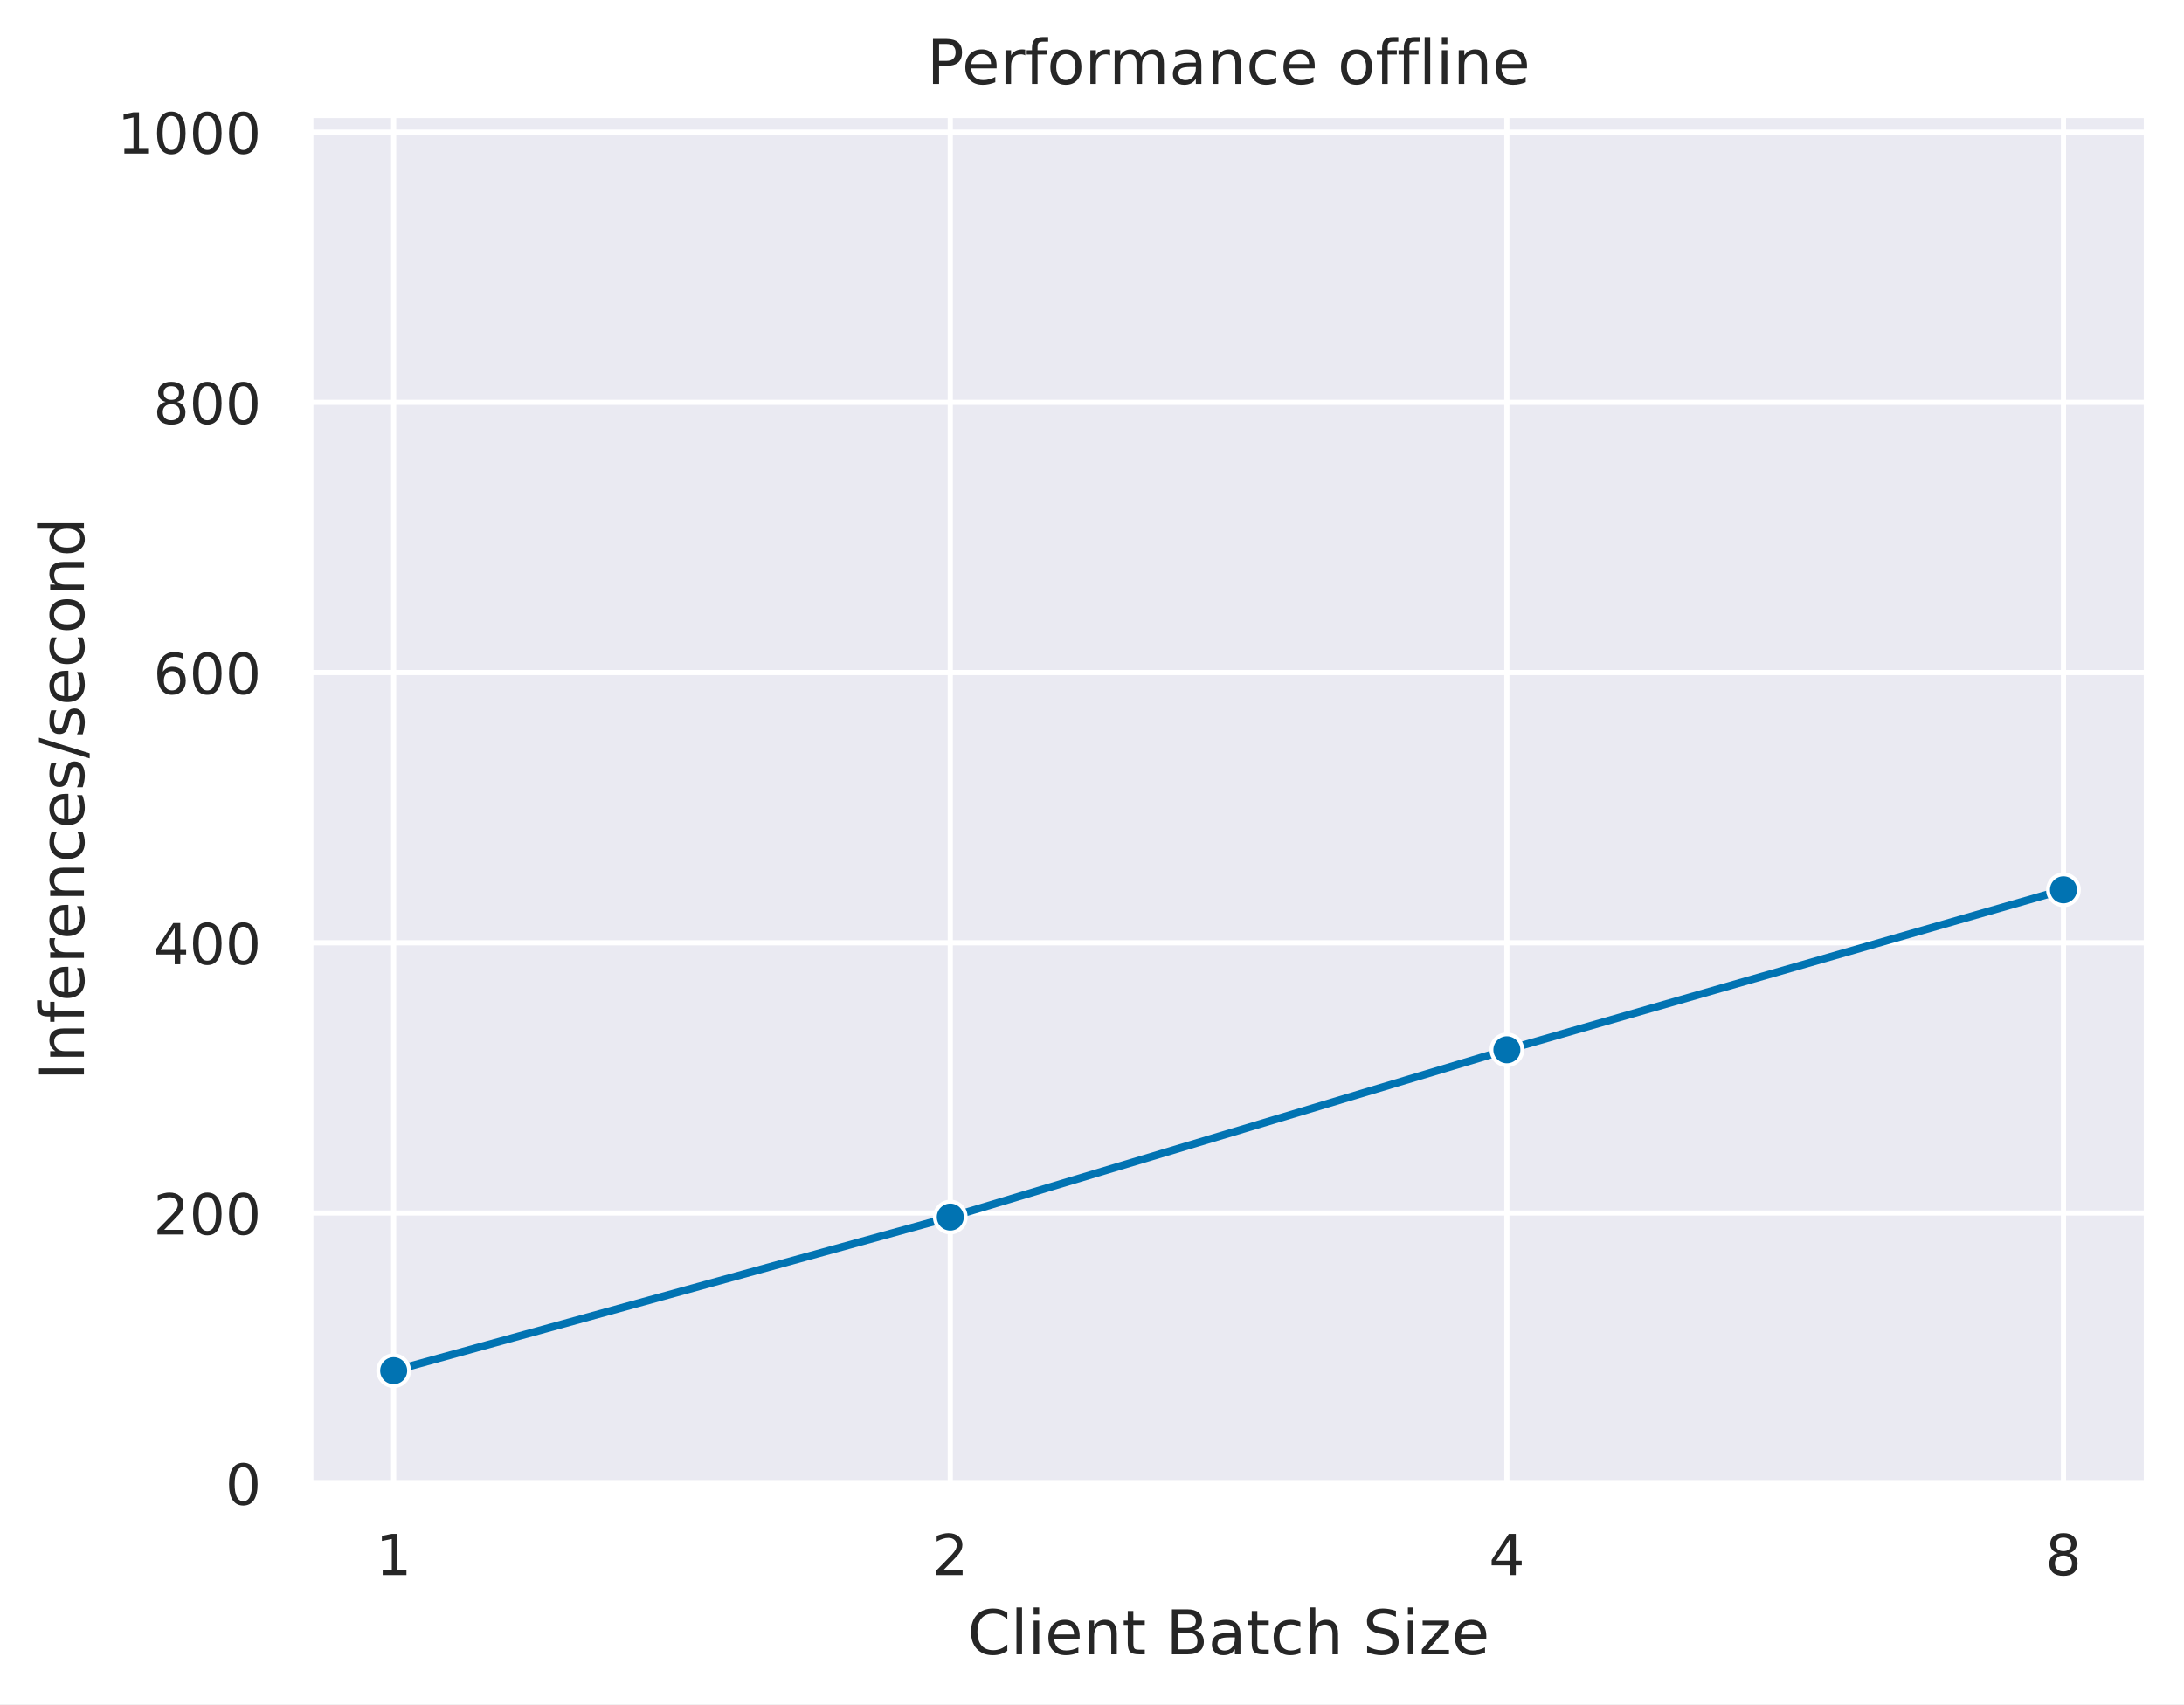
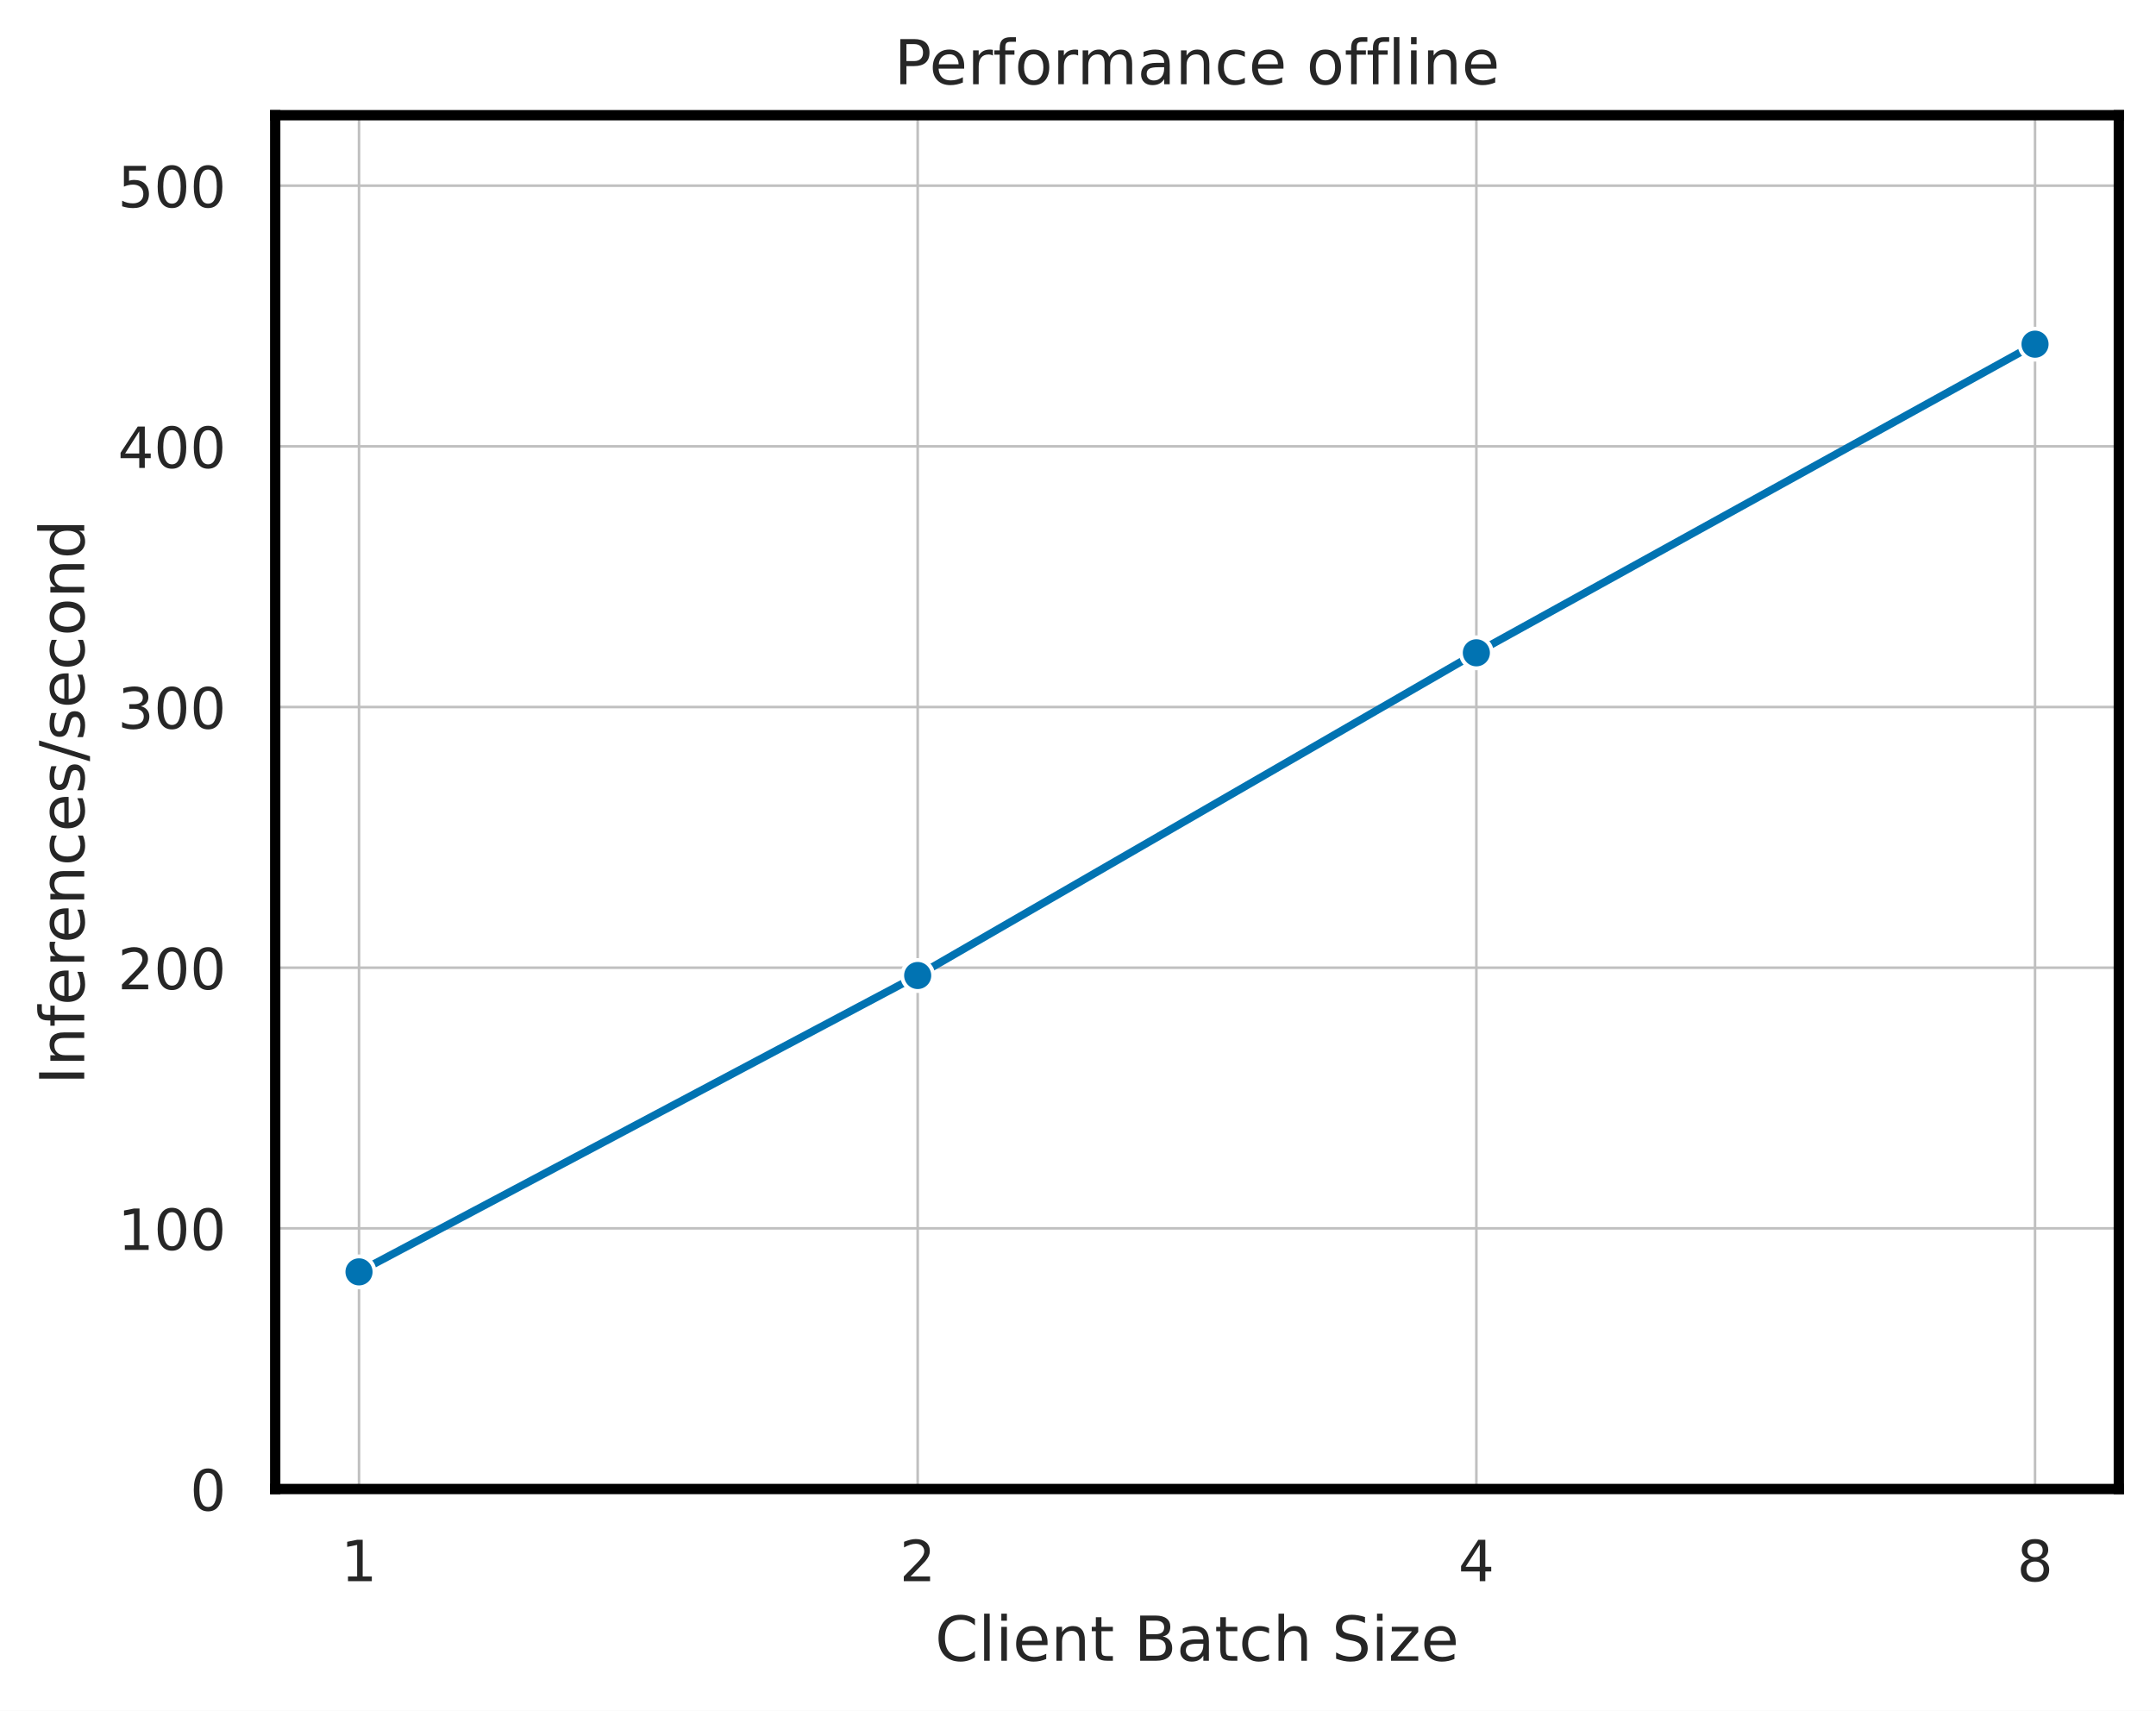
- <svg xmlns="http://www.w3.org/2000/svg" xmlns:xlink="http://www.w3.org/1999/xlink" height="331.39pt" version="1.1" viewBox="0 0 424.629 331.39" width="424.629pt">
+ <svg xmlns="http://www.w3.org/2000/svg" xmlns:xlink="http://www.w3.org/1999/xlink" height="331.39pt" version="1.1" viewBox="0 0 417.63 331.39" width="417.63pt">
  <defs>
    <style type="text/css">*{stroke-linecap:butt;stroke-linejoin:round;}</style>
  </defs>
  <g id="figure_1">
    <g id="patch_1">
-       <path d="M 0 331.39  L 424.629 331.39  L 424.629 0  L 0 0  z " style="fill:#ffffff;" />
+       <path d="M 0 331.39  L 417.63 331.39  L 417.63 0  L 0 0  z " style="fill:#ffffff;" />
    </g>
    <g id="axes_1">
      <g id="patch_2">
-         <path d="M 60.309 288.43  L 417.429 288.43  L 417.429 22.318  L 60.309 22.318  z " style="fill:#eaeaf2;" />
+         <path d="M 53.31 288.43  L 410.43 288.43  L 410.43 22.318  L 53.31 22.318  z " style="fill:#ffffff;" />
      </g>
      <g id="matplotlib.axis_1">
        <g id="xtick_1">
          <g id="line2d_1">
-             <path clip-path="url(#pc7e2e3e559)" d="M 76.541 288.43  L 76.541 22.318  " style="fill:none;stroke:#ffffff;stroke-linecap:round;" />
+             <path clip-path="url(#pded58ba8b7)" d="M 69.543 288.43  L 69.543 22.318  " style="fill:none;stroke:#c0c0c0;stroke-linecap:round;stroke-width:0.5;" />
          </g>
          <g id="text_1">
-             <g style="fill:#262626;" transform="translate(73.0421 306.2884)scale(0.11 -0.11)">
+             <g style="fill:#262626;" transform="translate(66.04335 306.2884)scale(0.11 -0.11)">
              <defs>
                <path d="M 12.406 8.297  L 28.516 8.297  L 28.516 63.922  L 10.984 60.406  L 10.984 69.391  L 28.422 72.906  L 38.281 72.906  L 38.281 8.297  L 54.391 8.297  L 54.391 0  L 12.406 0  z " id="DejaVuSans-49" />
              </defs>
              <use xlink:href="#DejaVuSans-49" />
            </g>
          </g>
        </g>
        <g id="xtick_2">
          <g id="line2d_2">
-             <path clip-path="url(#pc7e2e3e559)" d="M 184.76 288.43  L 184.76 22.318  " style="fill:none;stroke:#ffffff;stroke-linecap:round;" />
+             <path clip-path="url(#pded58ba8b7)" d="M 177.761 288.43  L 177.761 22.318  " style="fill:none;stroke:#c0c0c0;stroke-linecap:round;stroke-width:0.5;" />
          </g>
          <g id="text_2">
-             <g style="fill:#262626;" transform="translate(181.2603 306.2884)scale(0.11 -0.11)">
+             <g style="fill:#262626;" transform="translate(174.2615 306.2884)scale(0.11 -0.11)">
              <defs>
                <path d="M 19.188 8.297  L 53.609 8.297  L 53.609 0  L 7.328 0  L 7.328 8.297  Q 12.938 14.109 22.625 23.891  Q 32.328 33.688 34.812 36.531  Q 39.547 41.844 41.422 45.531  Q 43.312 49.219 43.312 52.781  Q 43.312 58.594 39.234 62.25  Q 35.156 65.922 28.609 65.922  Q 23.969 65.922 18.812 64.312  Q 13.672 62.703 7.812 59.422  L 7.812 69.391  Q 13.766 71.781 18.938 73  Q 24.125 74.219 28.422 74.219  Q 39.75 74.219 46.484 68.547  Q 53.219 62.891 53.219 53.422  Q 53.219 48.922 51.531 44.891  Q 49.859 40.875 45.406 35.406  Q 44.188 33.984 37.641 27.219  Q 31.109 20.453 19.188 8.297  z " id="DejaVuSans-50" />
              </defs>
              <use xlink:href="#DejaVuSans-50" />
            </g>
          </g>
        </g>
        <g id="xtick_3">
          <g id="line2d_3">
-             <path clip-path="url(#pc7e2e3e559)" d="M 292.978 288.43  L 292.978 22.318  " style="fill:none;stroke:#ffffff;stroke-linecap:round;" />
+             <path clip-path="url(#pded58ba8b7)" d="M 285.979 288.43  L 285.979 22.318  " style="fill:none;stroke:#c0c0c0;stroke-linecap:round;stroke-width:0.5;" />
          </g>
          <g id="text_3">
-             <g style="fill:#262626;" transform="translate(289.4785 306.2884)scale(0.11 -0.11)">
+             <g style="fill:#262626;" transform="translate(282.4797 306.2884)scale(0.11 -0.11)">
              <defs>
                <path d="M 37.797 64.312  L 12.891 25.391  L 37.797 25.391  z M 35.203 72.906  L 47.609 72.906  L 47.609 25.391  L 58.016 25.391  L 58.016 17.188  L 47.609 17.188  L 47.609 0  L 37.797 0  L 37.797 17.188  L 4.891 17.188  L 4.891 26.703  z " id="DejaVuSans-52" />
              </defs>
              <use xlink:href="#DejaVuSans-52" />
            </g>
          </g>
        </g>
        <g id="xtick_4">
          <g id="line2d_4">
-             <path clip-path="url(#pc7e2e3e559)" d="M 401.196 288.43  L 401.196 22.318  " style="fill:none;stroke:#ffffff;stroke-linecap:round;" />
+             <path clip-path="url(#pded58ba8b7)" d="M 394.197 288.43  L 394.197 22.318  " style="fill:none;stroke:#c0c0c0;stroke-linecap:round;stroke-width:0.5;" />
          </g>
          <g id="text_4">
-             <g style="fill:#262626;" transform="translate(397.6966 306.2884)scale(0.11 -0.11)">
+             <g style="fill:#262626;" transform="translate(390.6979 306.2884)scale(0.11 -0.11)">
              <defs>
                <path d="M 31.781 34.625  Q 24.75 34.625 20.719 30.859  Q 16.703 27.094 16.703 20.516  Q 16.703 13.922 20.719 10.156  Q 24.75 6.391 31.781 6.391  Q 38.812 6.391 42.859 10.172  Q 46.922 13.969 46.922 20.516  Q 46.922 27.094 42.891 30.859  Q 38.875 34.625 31.781 34.625  z M 21.922 38.812  Q 15.578 40.375 12.031 44.719  Q 8.5 49.078 8.5 55.328  Q 8.5 64.062 14.719 69.141  Q 20.953 74.219 31.781 74.219  Q 42.672 74.219 48.875 69.141  Q 55.078 64.062 55.078 55.328  Q 55.078 49.078 51.531 44.719  Q 48 40.375 41.703 38.812  Q 48.828 37.156 52.797 32.312  Q 56.781 27.484 56.781 20.516  Q 56.781 9.906 50.312 4.234  Q 43.844 -1.422 31.781 -1.422  Q 19.734 -1.422 13.25 4.234  Q 6.781 9.906 6.781 20.516  Q 6.781 27.484 10.781 32.312  Q 14.797 37.156 21.922 38.812  z M 18.312 54.391  Q 18.312 48.734 21.844 45.562  Q 25.391 42.391 31.781 42.391  Q 38.141 42.391 41.719 45.562  Q 45.312 48.734 45.312 54.391  Q 45.312 60.062 41.719 63.234  Q 38.141 66.406 31.781 66.406  Q 25.391 66.406 21.844 63.234  Q 18.312 60.062 18.312 54.391  z " id="DejaVuSans-56" />
              </defs>
              <use xlink:href="#DejaVuSans-56" />
            </g>
          </g>
        </g>
        <g id="text_5">
-           <g style="fill:#262626;" transform="translate(188.1209 321.6942)scale(0.12 -0.12)">
+           <g style="fill:#262626;" transform="translate(181.1222 321.6942)scale(0.12 -0.12)">
            <defs>
              <path d="M 64.406 67.281  L 64.406 56.891  Q 59.422 61.531 53.781 63.812  Q 48.141 66.109 41.797 66.109  Q 29.297 66.109 22.656 58.469  Q 16.016 50.828 16.016 36.375  Q 16.016 21.969 22.656 14.328  Q 29.297 6.688 41.797 6.688  Q 48.141 6.688 53.781 8.984  Q 59.422 11.281 64.406 15.922  L 64.406 5.609  Q 59.234 2.094 53.438 0.328  Q 47.656 -1.422 41.219 -1.422  Q 24.656 -1.422 15.125 8.703  Q 5.609 18.844 5.609 36.375  Q 5.609 53.953 15.125 64.078  Q 24.656 74.219 41.219 74.219  Q 47.75 74.219 53.531 72.484  Q 59.328 70.75 64.406 67.281  z " id="DejaVuSans-67" />
              <path d="M 9.422 75.984  L 18.406 75.984  L 18.406 0  L 9.422 0  z " id="DejaVuSans-108" />
              <path d="M 9.422 54.688  L 18.406 54.688  L 18.406 0  L 9.422 0  z M 9.422 75.984  L 18.406 75.984  L 18.406 64.594  L 9.422 64.594  z " id="DejaVuSans-105" />
              <path d="M 56.203 29.594  L 56.203 25.203  L 14.891 25.203  Q 15.484 15.922 20.484 11.062  Q 25.484 6.203 34.422 6.203  Q 39.594 6.203 44.453 7.469  Q 49.312 8.734 54.109 11.281  L 54.109 2.781  Q 49.266 0.734 44.188 -0.344  Q 39.109 -1.422 33.891 -1.422  Q 20.797 -1.422 13.156 6.188  Q 5.516 13.812 5.516 26.812  Q 5.516 40.234 12.766 48.109  Q 20.016 56 32.328 56  Q 43.359 56 49.781 48.891  Q 56.203 41.797 56.203 29.594  z M 47.219 32.234  Q 47.125 39.594 43.094 43.984  Q 39.062 48.391 32.422 48.391  Q 24.906 48.391 20.391 44.141  Q 15.875 39.891 15.188 32.172  z " id="DejaVuSans-101" />
              <path d="M 54.891 33.016  L 54.891 0  L 45.906 0  L 45.906 32.719  Q 45.906 40.484 42.875 44.328  Q 39.844 48.188 33.797 48.188  Q 26.516 48.188 22.312 43.547  Q 18.109 38.922 18.109 30.906  L 18.109 0  L 9.078 0  L 9.078 54.688  L 18.109 54.688  L 18.109 46.188  Q 21.344 51.125 25.703 53.562  Q 30.078 56 35.797 56  Q 45.219 56 50.047 50.172  Q 54.891 44.344 54.891 33.016  z " id="DejaVuSans-110" />
              <path d="M 18.312 70.219  L 18.312 54.688  L 36.812 54.688  L 36.812 47.703  L 18.312 47.703  L 18.312 18.016  Q 18.312 11.328 20.141 9.422  Q 21.969 7.516 27.594 7.516  L 36.812 7.516  L 36.812 0  L 27.594 0  Q 17.188 0 13.234 3.875  Q 9.281 7.766 9.281 18.016  L 9.281 47.703  L 2.688 47.703  L 2.688 54.688  L 9.281 54.688  L 9.281 70.219  z " id="DejaVuSans-116" />
              <path id="DejaVuSans-32" />
              <path d="M 19.672 34.812  L 19.672 8.109  L 35.5 8.109  Q 43.453 8.109 47.281 11.406  Q 51.125 14.703 51.125 21.484  Q 51.125 28.328 47.281 31.562  Q 43.453 34.812 35.5 34.812  z M 19.672 64.797  L 19.672 42.828  L 34.281 42.828  Q 41.5 42.828 45.031 45.531  Q 48.578 48.25 48.578 53.812  Q 48.578 59.328 45.031 62.062  Q 41.5 64.797 34.281 64.797  z M 9.812 72.906  L 35.016 72.906  Q 46.297 72.906 52.391 68.219  Q 58.5 63.531 58.5 54.891  Q 58.5 48.188 55.375 44.234  Q 52.25 40.281 46.188 39.312  Q 53.469 37.75 57.5 32.781  Q 61.531 27.828 61.531 20.406  Q 61.531 10.641 54.891 5.312  Q 48.25 0 35.984 0  L 9.812 0  z " id="DejaVuSans-66" />
              <path d="M 34.281 27.484  Q 23.391 27.484 19.188 25  Q 14.984 22.516 14.984 16.5  Q 14.984 11.719 18.141 8.906  Q 21.297 6.109 26.703 6.109  Q 34.188 6.109 38.703 11.406  Q 43.219 16.703 43.219 25.484  L 43.219 27.484  z M 52.203 31.203  L 52.203 0  L 43.219 0  L 43.219 8.297  Q 40.141 3.328 35.547 0.953  Q 30.953 -1.422 24.312 -1.422  Q 15.922 -1.422 10.953 3.297  Q 6 8.016 6 15.922  Q 6 25.141 12.172 29.828  Q 18.359 34.516 30.609 34.516  L 43.219 34.516  L 43.219 35.406  Q 43.219 41.609 39.141 45  Q 35.062 48.391 27.688 48.391  Q 23 48.391 18.547 47.266  Q 14.109 46.141 10.016 43.891  L 10.016 52.203  Q 14.938 54.109 19.578 55.047  Q 24.219 56 28.609 56  Q 40.484 56 46.344 49.844  Q 52.203 43.703 52.203 31.203  z " id="DejaVuSans-97" />
              <path d="M 48.781 52.594  L 48.781 44.188  Q 44.969 46.297 41.141 47.344  Q 37.312 48.391 33.406 48.391  Q 24.656 48.391 19.812 42.844  Q 14.984 37.312 14.984 27.297  Q 14.984 17.281 19.812 11.734  Q 24.656 6.203 33.406 6.203  Q 37.312 6.203 41.141 7.25  Q 44.969 8.297 48.781 10.406  L 48.781 2.094  Q 45.016 0.344 40.984 -0.531  Q 36.969 -1.422 32.422 -1.422  Q 20.062 -1.422 12.781 6.344  Q 5.516 14.109 5.516 27.297  Q 5.516 40.672 12.859 48.328  Q 20.219 56 33.016 56  Q 37.156 56 41.109 55.141  Q 45.062 54.297 48.781 52.594  z " id="DejaVuSans-99" />
              <path d="M 54.891 33.016  L 54.891 0  L 45.906 0  L 45.906 32.719  Q 45.906 40.484 42.875 44.328  Q 39.844 48.188 33.797 48.188  Q 26.516 48.188 22.312 43.547  Q 18.109 38.922 18.109 30.906  L 18.109 0  L 9.078 0  L 9.078 75.984  L 18.109 75.984  L 18.109 46.188  Q 21.344 51.125 25.703 53.562  Q 30.078 56 35.797 56  Q 45.219 56 50.047 50.172  Q 54.891 44.344 54.891 33.016  z " id="DejaVuSans-104" />
              <path d="M 53.516 70.516  L 53.516 60.891  Q 47.906 63.578 42.922 64.891  Q 37.938 66.219 33.297 66.219  Q 25.25 66.219 20.875 63.094  Q 16.5 59.969 16.5 54.203  Q 16.5 49.359 19.406 46.891  Q 22.312 44.438 30.422 42.922  L 36.375 41.703  Q 47.406 39.594 52.656 34.297  Q 57.906 29 57.906 20.125  Q 57.906 9.516 50.797 4.047  Q 43.703 -1.422 29.984 -1.422  Q 24.812 -1.422 18.969 -0.25  Q 13.141 0.922 6.891 3.219  L 6.891 13.375  Q 12.891 10.016 18.656 8.297  Q 24.422 6.594 29.984 6.594  Q 38.422 6.594 43.016 9.906  Q 47.609 13.234 47.609 19.391  Q 47.609 24.75 44.312 27.781  Q 41.016 30.812 33.5 32.328  L 27.484 33.5  Q 16.453 35.688 11.516 40.375  Q 6.594 45.062 6.594 53.422  Q 6.594 63.094 13.406 68.656  Q 20.219 74.219 32.172 74.219  Q 37.312 74.219 42.625 73.281  Q 47.953 72.359 53.516 70.516  z " id="DejaVuSans-83" />
              <path d="M 5.516 54.688  L 48.188 54.688  L 48.188 46.484  L 14.406 7.172  L 48.188 7.172  L 48.188 0  L 4.297 0  L 4.297 8.203  L 38.094 47.516  L 5.516 47.516  z " id="DejaVuSans-122" />
            </defs>
            <use xlink:href="#DejaVuSans-67" />
            <use x="69.824" xlink:href="#DejaVuSans-108" />
            <use x="97.607" xlink:href="#DejaVuSans-105" />
            <use x="125.391" xlink:href="#DejaVuSans-101" />
            <use x="186.914" xlink:href="#DejaVuSans-110" />
            <use x="250.293" xlink:href="#DejaVuSans-116" />
            <use x="289.502" xlink:href="#DejaVuSans-32" />
            <use x="321.289" xlink:href="#DejaVuSans-66" />
            <use x="389.893" xlink:href="#DejaVuSans-97" />
            <use x="451.172" xlink:href="#DejaVuSans-116" />
            <use x="490.381" xlink:href="#DejaVuSans-99" />
            <use x="545.361" xlink:href="#DejaVuSans-104" />
            <use x="608.74" xlink:href="#DejaVuSans-32" />
            <use x="640.527" xlink:href="#DejaVuSans-83" />
            <use x="704.004" xlink:href="#DejaVuSans-105" />
            <use x="731.787" xlink:href="#DejaVuSans-122" />
            <use x="784.277" xlink:href="#DejaVuSans-101" />
          </g>
        </g>
      </g>
      <g id="matplotlib.axis_2">
        <g id="ytick_1">
          <g id="line2d_5">
-             <path clip-path="url(#pc7e2e3e559)" d="M 60.309 288.43  L 417.429 288.43  " style="fill:none;stroke:#ffffff;stroke-linecap:round;" />
+             <path clip-path="url(#pded58ba8b7)" d="M 53.31 288.43  L 410.43 288.43  " style="fill:none;stroke:#c0c0c0;stroke-linecap:round;stroke-width:0.5;" />
          </g>
          <g id="text_6">
-             <g style="fill:#262626;" transform="translate(43.81 292.6093)scale(0.11 -0.11)">
+             <g style="fill:#262626;" transform="translate(36.81125 292.6093)scale(0.11 -0.11)">
              <defs>
                <path d="M 31.781 66.406  Q 24.172 66.406 20.328 58.906  Q 16.5 51.422 16.5 36.375  Q 16.5 21.391 20.328 13.891  Q 24.172 6.391 31.781 6.391  Q 39.453 6.391 43.281 13.891  Q 47.125 21.391 47.125 36.375  Q 47.125 51.422 43.281 58.906  Q 39.453 66.406 31.781 66.406  z M 31.781 74.219  Q 44.047 74.219 50.516 64.516  Q 56.984 54.828 56.984 36.375  Q 56.984 17.969 50.516 8.266  Q 44.047 -1.422 31.781 -1.422  Q 19.531 -1.422 13.062 8.266  Q 6.594 17.969 6.594 36.375  Q 6.594 54.828 13.062 64.516  Q 19.531 74.219 31.781 74.219  z " id="DejaVuSans-48" />
              </defs>
              <use xlink:href="#DejaVuSans-48" />
            </g>
          </g>
        </g>
        <g id="ytick_2">
          <g id="line2d_6">
-             <path clip-path="url(#pc7e2e3e559)" d="M 60.309 235.88  L 417.429 235.88  " style="fill:none;stroke:#ffffff;stroke-linecap:round;" />
+             <path clip-path="url(#pded58ba8b7)" d="M 53.31 237.938  L 410.43 237.938  " style="fill:none;stroke:#c0c0c0;stroke-linecap:round;stroke-width:0.5;" />
          </g>
          <g id="text_7">
-             <g style="fill:#262626;" transform="translate(29.8125 240.0595)scale(0.11 -0.11)">
-               <use xlink:href="#DejaVuSans-50" />
+             <g style="fill:#262626;" transform="translate(22.81375 242.1175)scale(0.11 -0.11)">
+               <use xlink:href="#DejaVuSans-49" />
              <use x="63.623" xlink:href="#DejaVuSans-48" />
              <use x="127.246" xlink:href="#DejaVuSans-48" />
            </g>
          </g>
        </g>
        <g id="ytick_3">
          <g id="line2d_7">
-             <path clip-path="url(#pc7e2e3e559)" d="M 60.309 183.331  L 417.429 183.331  " style="fill:none;stroke:#ffffff;stroke-linecap:round;" />
+             <path clip-path="url(#pded58ba8b7)" d="M 53.31 187.447  L 410.43 187.447  " style="fill:none;stroke:#c0c0c0;stroke-linecap:round;stroke-width:0.5;" />
          </g>
          <g id="text_8">
-             <g style="fill:#262626;" transform="translate(29.8125 187.5097)scale(0.11 -0.11)">
-               <use xlink:href="#DejaVuSans-52" />
+             <g style="fill:#262626;" transform="translate(22.81375 191.6257)scale(0.11 -0.11)">
+               <use xlink:href="#DejaVuSans-50" />
              <use x="63.623" xlink:href="#DejaVuSans-48" />
              <use x="127.246" xlink:href="#DejaVuSans-48" />
            </g>
          </g>
        </g>
        <g id="ytick_4">
          <g id="line2d_8">
-             <path clip-path="url(#pc7e2e3e559)" d="M 60.309 130.781  L 417.429 130.781  " style="fill:none;stroke:#ffffff;stroke-linecap:round;" />
+             <path clip-path="url(#pded58ba8b7)" d="M 53.31 136.955  L 410.43 136.955  " style="fill:none;stroke:#c0c0c0;stroke-linecap:round;stroke-width:0.5;" />
          </g>
          <g id="text_9">
-             <g style="fill:#262626;" transform="translate(29.8125 134.96)scale(0.11 -0.11)">
-               <defs>
-                 <path d="M 33.016 40.375  Q 26.375 40.375 22.484 35.828  Q 18.609 31.297 18.609 23.391  Q 18.609 15.531 22.484 10.953  Q 26.375 6.391 33.016 6.391  Q 39.656 6.391 43.531 10.953  Q 47.406 15.531 47.406 23.391  Q 47.406 31.297 43.531 35.828  Q 39.656 40.375 33.016 40.375  z M 52.594 71.297  L 52.594 62.312  Q 48.875 64.062 45.094 64.984  Q 41.312 65.922 37.594 65.922  Q 27.828 65.922 22.672 59.328  Q 17.531 52.734 16.797 39.406  Q 19.672 43.656 24.016 45.922  Q 28.375 48.188 33.594 48.188  Q 44.578 48.188 50.953 41.516  Q 57.328 34.859 57.328 23.391  Q 57.328 12.156 50.688 5.359  Q 44.047 -1.422 33.016 -1.422  Q 20.359 -1.422 13.672 8.266  Q 6.984 17.969 6.984 36.375  Q 6.984 53.656 15.188 63.938  Q 23.391 74.219 37.203 74.219  Q 40.922 74.219 44.703 73.484  Q 48.484 72.75 52.594 71.297  z " id="DejaVuSans-54" />
-               </defs>
-               <use xlink:href="#DejaVuSans-54" />
+             <g style="fill:#262626;" transform="translate(22.81375 141.1339)scale(0.11 -0.11)">
+               <defs>
+                 <path d="M 40.578 39.312  Q 47.656 37.797 51.625 33  Q 55.609 28.219 55.609 21.188  Q 55.609 10.406 48.188 4.484  Q 40.766 -1.422 27.094 -1.422  Q 22.516 -1.422 17.656 -0.516  Q 12.797 0.391 7.625 2.203  L 7.625 11.719  Q 11.719 9.328 16.594 8.109  Q 21.484 6.891 26.812 6.891  Q 36.078 6.891 40.938 10.547  Q 45.797 14.203 45.797 21.188  Q 45.797 27.641 41.281 31.266  Q 36.766 34.906 28.719 34.906  L 20.219 34.906  L 20.219 43.016  L 29.109 43.016  Q 36.375 43.016 40.234 45.922  Q 44.094 48.828 44.094 54.297  Q 44.094 59.906 40.109 62.906  Q 36.141 65.922 28.719 65.922  Q 24.656 65.922 20.016 65.031  Q 15.375 64.156 9.812 62.312  L 9.812 71.094  Q 15.438 72.656 20.344 73.438  Q 25.25 74.219 29.594 74.219  Q 40.828 74.219 47.359 69.109  Q 53.906 64.016 53.906 55.328  Q 53.906 49.266 50.438 45.094  Q 46.969 40.922 40.578 39.312  z " id="DejaVuSans-51" />
+               </defs>
+               <use xlink:href="#DejaVuSans-51" />
              <use x="63.623" xlink:href="#DejaVuSans-48" />
              <use x="127.246" xlink:href="#DejaVuSans-48" />
            </g>
          </g>
        </g>
        <g id="ytick_5">
          <g id="line2d_9">
-             <path clip-path="url(#pc7e2e3e559)" d="M 60.309 78.231  L 417.429 78.231  " style="fill:none;stroke:#ffffff;stroke-linecap:round;" />
+             <path clip-path="url(#pded58ba8b7)" d="M 53.31 86.463  L 410.43 86.463  " style="fill:none;stroke:#c0c0c0;stroke-linecap:round;stroke-width:0.5;" />
          </g>
          <g id="text_10">
-             <g style="fill:#262626;" transform="translate(29.8125 82.41021)scale(0.11 -0.11)">
-               <use xlink:href="#DejaVuSans-56" />
+             <g style="fill:#262626;" transform="translate(22.81375 90.64205)scale(0.11 -0.11)">
+               <use xlink:href="#DejaVuSans-52" />
              <use x="63.623" xlink:href="#DejaVuSans-48" />
              <use x="127.246" xlink:href="#DejaVuSans-48" />
            </g>
          </g>
        </g>
        <g id="ytick_6">
          <g id="line2d_10">
-             <path clip-path="url(#pc7e2e3e559)" d="M 60.309 25.681  L 417.429 25.681  " style="fill:none;stroke:#ffffff;stroke-linecap:round;" />
+             <path clip-path="url(#pded58ba8b7)" d="M 53.31 35.971  L 410.43 35.971  " style="fill:none;stroke:#c0c0c0;stroke-linecap:round;stroke-width:0.5;" />
          </g>
          <g id="text_11">
-             <g style="fill:#262626;" transform="translate(22.81375 29.86045)scale(0.11 -0.11)">
-               <use xlink:href="#DejaVuSans-49" />
-               <use x="63.623" xlink:href="#DejaVuSans-48" />
-               <use x="127.246" xlink:href="#DejaVuSans-48" />
-               <use x="190.869" xlink:href="#DejaVuSans-48" />
+             <g style="fill:#262626;" transform="translate(22.81375 40.15025)scale(0.11 -0.11)">
+               <defs>
+                 <path d="M 10.797 72.906  L 49.516 72.906  L 49.516 64.594  L 19.828 64.594  L 19.828 46.734  Q 21.969 47.469 24.109 47.828  Q 26.266 48.188 28.422 48.188  Q 40.625 48.188 47.75 41.5  Q 54.891 34.812 54.891 23.391  Q 54.891 11.625 47.562 5.094  Q 40.234 -1.422 26.906 -1.422  Q 22.312 -1.422 17.547 -0.641  Q 12.797 0.141 7.719 1.703  L 7.719 11.625  Q 12.109 9.234 16.797 8.062  Q 21.484 6.891 26.703 6.891  Q 35.156 6.891 40.078 11.328  Q 45.016 15.766 45.016 23.391  Q 45.016 31 40.078 35.438  Q 35.156 39.891 26.703 39.891  Q 22.75 39.891 18.812 39.016  Q 14.891 38.141 10.797 36.281  z " id="DejaVuSans-53" />
+               </defs>
+               <use xlink:href="#DejaVuSans-53" />
+               <use x="63.623" xlink:href="#DejaVuSans-48" />
+               <use x="127.246" xlink:href="#DejaVuSans-48" />
            </g>
          </g>
        </g>
        <g id="text_12">
          <g style="fill:#262626;" transform="translate(16.31812 210.1138)rotate(-90)scale(0.12 -0.12)">
            <defs>
              <path d="M 9.812 72.906  L 19.672 72.906  L 19.672 0  L 9.812 0  z " id="DejaVuSans-73" />
              <path d="M 37.109 75.984  L 37.109 68.5  L 28.516 68.5  Q 23.688 68.5 21.797 66.547  Q 19.922 64.594 19.922 59.516  L 19.922 54.688  L 34.719 54.688  L 34.719 47.703  L 19.922 47.703  L 19.922 0  L 10.891 0  L 10.891 47.703  L 2.297 47.703  L 2.297 54.688  L 10.891 54.688  L 10.891 58.5  Q 10.891 67.625 15.141 71.797  Q 19.391 75.984 28.609 75.984  z " id="DejaVuSans-102" />
              <path d="M 41.109 46.297  Q 39.594 47.172 37.812 47.578  Q 36.031 48 33.891 48  Q 26.266 48 22.188 43.047  Q 18.109 38.094 18.109 28.812  L 18.109 0  L 9.078 0  L 9.078 54.688  L 18.109 54.688  L 18.109 46.188  Q 20.953 51.172 25.484 53.578  Q 30.031 56 36.531 56  Q 37.453 56 38.578 55.875  Q 39.703 55.766 41.062 55.516  z " id="DejaVuSans-114" />
              <path d="M 44.281 53.078  L 44.281 44.578  Q 40.484 46.531 36.375 47.5  Q 32.281 48.484 27.875 48.484  Q 21.188 48.484 17.844 46.438  Q 14.5 44.391 14.5 40.281  Q 14.5 37.156 16.891 35.375  Q 19.281 33.594 26.516 31.984  L 29.594 31.297  Q 39.156 29.25 43.188 25.516  Q 47.219 21.781 47.219 15.094  Q 47.219 7.469 41.188 3.016  Q 35.156 -1.422 24.609 -1.422  Q 20.219 -1.422 15.453 -0.562  Q 10.688 0.297 5.422 2  L 5.422 11.281  Q 10.406 8.688 15.234 7.391  Q 20.062 6.109 24.812 6.109  Q 31.156 6.109 34.562 8.281  Q 37.984 10.453 37.984 14.406  Q 37.984 18.062 35.516 20.016  Q 33.062 21.969 24.703 23.781  L 21.578 24.516  Q 13.234 26.266 9.516 29.906  Q 5.812 33.547 5.812 39.891  Q 5.812 47.609 11.281 51.797  Q 16.75 56 26.812 56  Q 31.781 56 36.172 55.266  Q 40.578 54.547 44.281 53.078  z " id="DejaVuSans-115" />
              <path d="M 25.391 72.906  L 33.688 72.906  L 8.297 -9.281  L 0 -9.281  z " id="DejaVuSans-47" />
              <path d="M 30.609 48.391  Q 23.391 48.391 19.188 42.75  Q 14.984 37.109 14.984 27.297  Q 14.984 17.484 19.156 11.844  Q 23.344 6.203 30.609 6.203  Q 37.797 6.203 41.984 11.859  Q 46.188 17.531 46.188 27.297  Q 46.188 37.016 41.984 42.703  Q 37.797 48.391 30.609 48.391  z M 30.609 56  Q 42.328 56 49.016 48.375  Q 55.719 40.766 55.719 27.297  Q 55.719 13.875 49.016 6.219  Q 42.328 -1.422 30.609 -1.422  Q 18.844 -1.422 12.172 6.219  Q 5.516 13.875 5.516 27.297  Q 5.516 40.766 12.172 48.375  Q 18.844 56 30.609 56  z " id="DejaVuSans-111" />
              <path d="M 45.406 46.391  L 45.406 75.984  L 54.391 75.984  L 54.391 0  L 45.406 0  L 45.406 8.203  Q 42.578 3.328 38.25 0.953  Q 33.938 -1.422 27.875 -1.422  Q 17.969 -1.422 11.734 6.484  Q 5.516 14.406 5.516 27.297  Q 5.516 40.188 11.734 48.094  Q 17.969 56 27.875 56  Q 33.938 56 38.25 53.625  Q 42.578 51.266 45.406 46.391  z M 14.797 27.297  Q 14.797 17.391 18.875 11.75  Q 22.953 6.109 30.078 6.109  Q 37.203 6.109 41.297 11.75  Q 45.406 17.391 45.406 27.297  Q 45.406 37.203 41.297 42.844  Q 37.203 48.484 30.078 48.484  Q 22.953 48.484 18.875 42.844  Q 14.797 37.203 14.797 27.297  z " id="DejaVuSans-100" />
            </defs>
            <use xlink:href="#DejaVuSans-73" />
            <use x="29.492" xlink:href="#DejaVuSans-110" />
            <use x="92.871" xlink:href="#DejaVuSans-102" />
            <use x="128.076" xlink:href="#DejaVuSans-101" />
            <use x="189.6" xlink:href="#DejaVuSans-114" />
            <use x="228.463" xlink:href="#DejaVuSans-101" />
            <use x="289.986" xlink:href="#DejaVuSans-110" />
            <use x="353.365" xlink:href="#DejaVuSans-99" />
            <use x="408.346" xlink:href="#DejaVuSans-101" />
            <use x="469.869" xlink:href="#DejaVuSans-115" />
            <use x="521.969" xlink:href="#DejaVuSans-47" />
            <use x="555.66" xlink:href="#DejaVuSans-115" />
            <use x="607.76" xlink:href="#DejaVuSans-101" />
            <use x="669.283" xlink:href="#DejaVuSans-99" />
            <use x="724.264" xlink:href="#DejaVuSans-111" />
            <use x="785.445" xlink:href="#DejaVuSans-110" />
            <use x="848.824" xlink:href="#DejaVuSans-100" />
          </g>
        </g>
      </g>
      <g id="line2d_11">
-         <path clip-path="url(#pc7e2e3e559)" d="M 76.541 266.543  L 184.76 236.669  L 292.978 204.14  L 401.196 173.031  " style="fill:none;stroke:#0173b2;stroke-linecap:round;stroke-width:1.5;" />
+         <path clip-path="url(#pded58ba8b7)" d="M 69.543 246.37  L 177.761 188.961  L 285.979 126.452  L 394.197 66.67  " style="fill:none;stroke:#0173b2;stroke-linecap:round;stroke-width:1.5;" />
        <defs>
-           <path d="M 0 3  C 0.796 3 1.559 2.684 2.121 2.121  C 2.684 1.559 3 0.796 3 0  C 3 -0.796 2.684 -1.559 2.121 -2.121  C 1.559 -2.684 0.796 -3 0 -3  C -0.796 -3 -1.559 -2.684 -2.121 -2.121  C -2.684 -1.559 -3 -0.796 -3 0  C -3 0.796 -2.684 1.559 -2.121 2.121  C -1.559 2.684 -0.796 3 0 3  z " id="mbde2b669ed" style="stroke:#ffffff;stroke-width:0.75;" />
+           <path d="M 0 3  C 0.796 3 1.559 2.684 2.121 2.121  C 2.684 1.559 3 0.796 3 0  C 3 -0.796 2.684 -1.559 2.121 -2.121  C 1.559 -2.684 0.796 -3 0 -3  C -0.796 -3 -1.559 -2.684 -2.121 -2.121  C -2.684 -1.559 -3 -0.796 -3 0  C -3 0.796 -2.684 1.559 -2.121 2.121  C -1.559 2.684 -0.796 3 0 3  z " id="m48857d4726" style="stroke:#ffffff;stroke-width:0.75;" />
        </defs>
-         <g clip-path="url(#pc7e2e3e559)">
-           <use style="fill:#0173b2;stroke:#ffffff;stroke-width:0.75;" x="76.541" xlink:href="#mbde2b669ed" y="266.543" />
-           <use style="fill:#0173b2;stroke:#ffffff;stroke-width:0.75;" x="184.76" xlink:href="#mbde2b669ed" y="236.669" />
-           <use style="fill:#0173b2;stroke:#ffffff;stroke-width:0.75;" x="292.978" xlink:href="#mbde2b669ed" y="204.14" />
-           <use style="fill:#0173b2;stroke:#ffffff;stroke-width:0.75;" x="401.196" xlink:href="#mbde2b669ed" y="173.031" />
+         <g clip-path="url(#pded58ba8b7)">
+           <use style="fill:#0173b2;stroke:#ffffff;stroke-width:0.75;" x="69.543" xlink:href="#m48857d4726" y="246.37" />
+           <use style="fill:#0173b2;stroke:#ffffff;stroke-width:0.75;" x="177.761" xlink:href="#m48857d4726" y="188.961" />
+           <use style="fill:#0173b2;stroke:#ffffff;stroke-width:0.75;" x="285.979" xlink:href="#m48857d4726" y="126.452" />
+           <use style="fill:#0173b2;stroke:#ffffff;stroke-width:0.75;" x="394.197" xlink:href="#m48857d4726" y="66.67" />
        </g>
      </g>
      <g id="line2d_12" />
      <g id="line2d_13" />
      <g id="patch_3">
-         <path d="M 60.309 288.43  L 60.309 22.318  " style="fill:none;stroke:#ffffff;stroke-linecap:square;stroke-linejoin:miter;stroke-width:1.25;" />
+         <path d="M 53.31 288.43  L 53.31 22.318  " style="fill:none;stroke:#000000;stroke-linecap:square;stroke-linejoin:miter;stroke-width:2;" />
      </g>
      <g id="patch_4">
-         <path d="M 417.429 288.43  L 417.429 22.318  " style="fill:none;stroke:#ffffff;stroke-linecap:square;stroke-linejoin:miter;stroke-width:1.25;" />
+         <path d="M 410.43 288.43  L 410.43 22.318  " style="fill:none;stroke:#000000;stroke-linecap:square;stroke-linejoin:miter;stroke-width:2;" />
      </g>
      <g id="patch_5">
-         <path d="M 60.309 288.43  L 417.429 288.43  " style="fill:none;stroke:#ffffff;stroke-linecap:square;stroke-linejoin:miter;stroke-width:1.25;" />
+         <path d="M 53.31 288.43  L 410.43 288.43  " style="fill:none;stroke:#000000;stroke-linecap:square;stroke-linejoin:miter;stroke-width:2;" />
      </g>
      <g id="patch_6">
-         <path d="M 60.309 22.318  L 417.429 22.318  " style="fill:none;stroke:#ffffff;stroke-linecap:square;stroke-linejoin:miter;stroke-width:1.25;" />
+         <path d="M 53.31 22.318  L 410.43 22.318  " style="fill:none;stroke:#000000;stroke-linecap:square;stroke-linejoin:miter;stroke-width:2;" />
      </g>
      <g id="text_13">
-         <g style="fill:#262626;" transform="translate(180.2197 16.31812)scale(0.12 -0.12)">
+         <g style="fill:#262626;" transform="translate(173.2209 16.31812)scale(0.12 -0.12)">
          <defs>
            <path d="M 19.672 64.797  L 19.672 37.406  L 32.078 37.406  Q 38.969 37.406 42.719 40.969  Q 46.484 44.531 46.484 51.125  Q 46.484 57.672 42.719 61.234  Q 38.969 64.797 32.078 64.797  z M 9.812 72.906  L 32.078 72.906  Q 44.344 72.906 50.609 67.359  Q 56.891 61.812 56.891 51.125  Q 56.891 40.328 50.609 34.812  Q 44.344 29.297 32.078 29.297  L 19.672 29.297  L 19.672 0  L 9.812 0  z " id="DejaVuSans-80" />
            <path d="M 52 44.188  Q 55.375 50.25 60.062 53.125  Q 64.75 56 71.094 56  Q 79.641 56 84.281 50.016  Q 88.922 44.047 88.922 33.016  L 88.922 0  L 79.891 0  L 79.891 32.719  Q 79.891 40.578 77.094 44.375  Q 74.312 48.188 68.609 48.188  Q 61.625 48.188 57.562 43.547  Q 53.516 38.922 53.516 30.906  L 53.516 0  L 44.484 0  L 44.484 32.719  Q 44.484 40.625 41.703 44.406  Q 38.922 48.188 33.109 48.188  Q 26.219 48.188 22.156 43.531  Q 18.109 38.875 18.109 30.906  L 18.109 0  L 9.078 0  L 9.078 54.688  L 18.109 54.688  L 18.109 46.188  Q 21.188 51.219 25.484 53.609  Q 29.781 56 35.688 56  Q 41.656 56 45.828 52.969  Q 50 49.953 52 44.188  z " id="DejaVuSans-109" />
          </defs>
          <use xlink:href="#DejaVuSans-80" />
          <use x="56.678" xlink:href="#DejaVuSans-101" />
          <use x="118.201" xlink:href="#DejaVuSans-114" />
          <use x="159.314" xlink:href="#DejaVuSans-102" />
          <use x="194.52" xlink:href="#DejaVuSans-111" />
          <use x="255.701" xlink:href="#DejaVuSans-114" />
          <use x="295.064" xlink:href="#DejaVuSans-109" />
          <use x="392.477" xlink:href="#DejaVuSans-97" />
          <use x="453.756" xlink:href="#DejaVuSans-110" />
          <use x="517.135" xlink:href="#DejaVuSans-99" />
          <use x="572.115" xlink:href="#DejaVuSans-101" />
          <use x="633.639" xlink:href="#DejaVuSans-32" />
          <use x="665.426" xlink:href="#DejaVuSans-111" />
          <use x="726.607" xlink:href="#DejaVuSans-102" />
          <use x="761.812" xlink:href="#DejaVuSans-102" />
          <use x="797.018" xlink:href="#DejaVuSans-108" />
          <use x="824.801" xlink:href="#DejaVuSans-105" />
          <use x="852.584" xlink:href="#DejaVuSans-110" />
          <use x="915.963" xlink:href="#DejaVuSans-101" />
        </g>
      </g>
      <g id="legend_1" />
    </g>
  </g>
  <defs>
-     <clipPath id="pc7e2e3e559">
-       <rect height="266.112" width="357.12" x="60.309" y="22.318" />
+     <clipPath id="pded58ba8b7">
+       <rect height="266.112" width="357.12" x="53.31" y="22.318" />
    </clipPath>
  </defs>
</svg>
